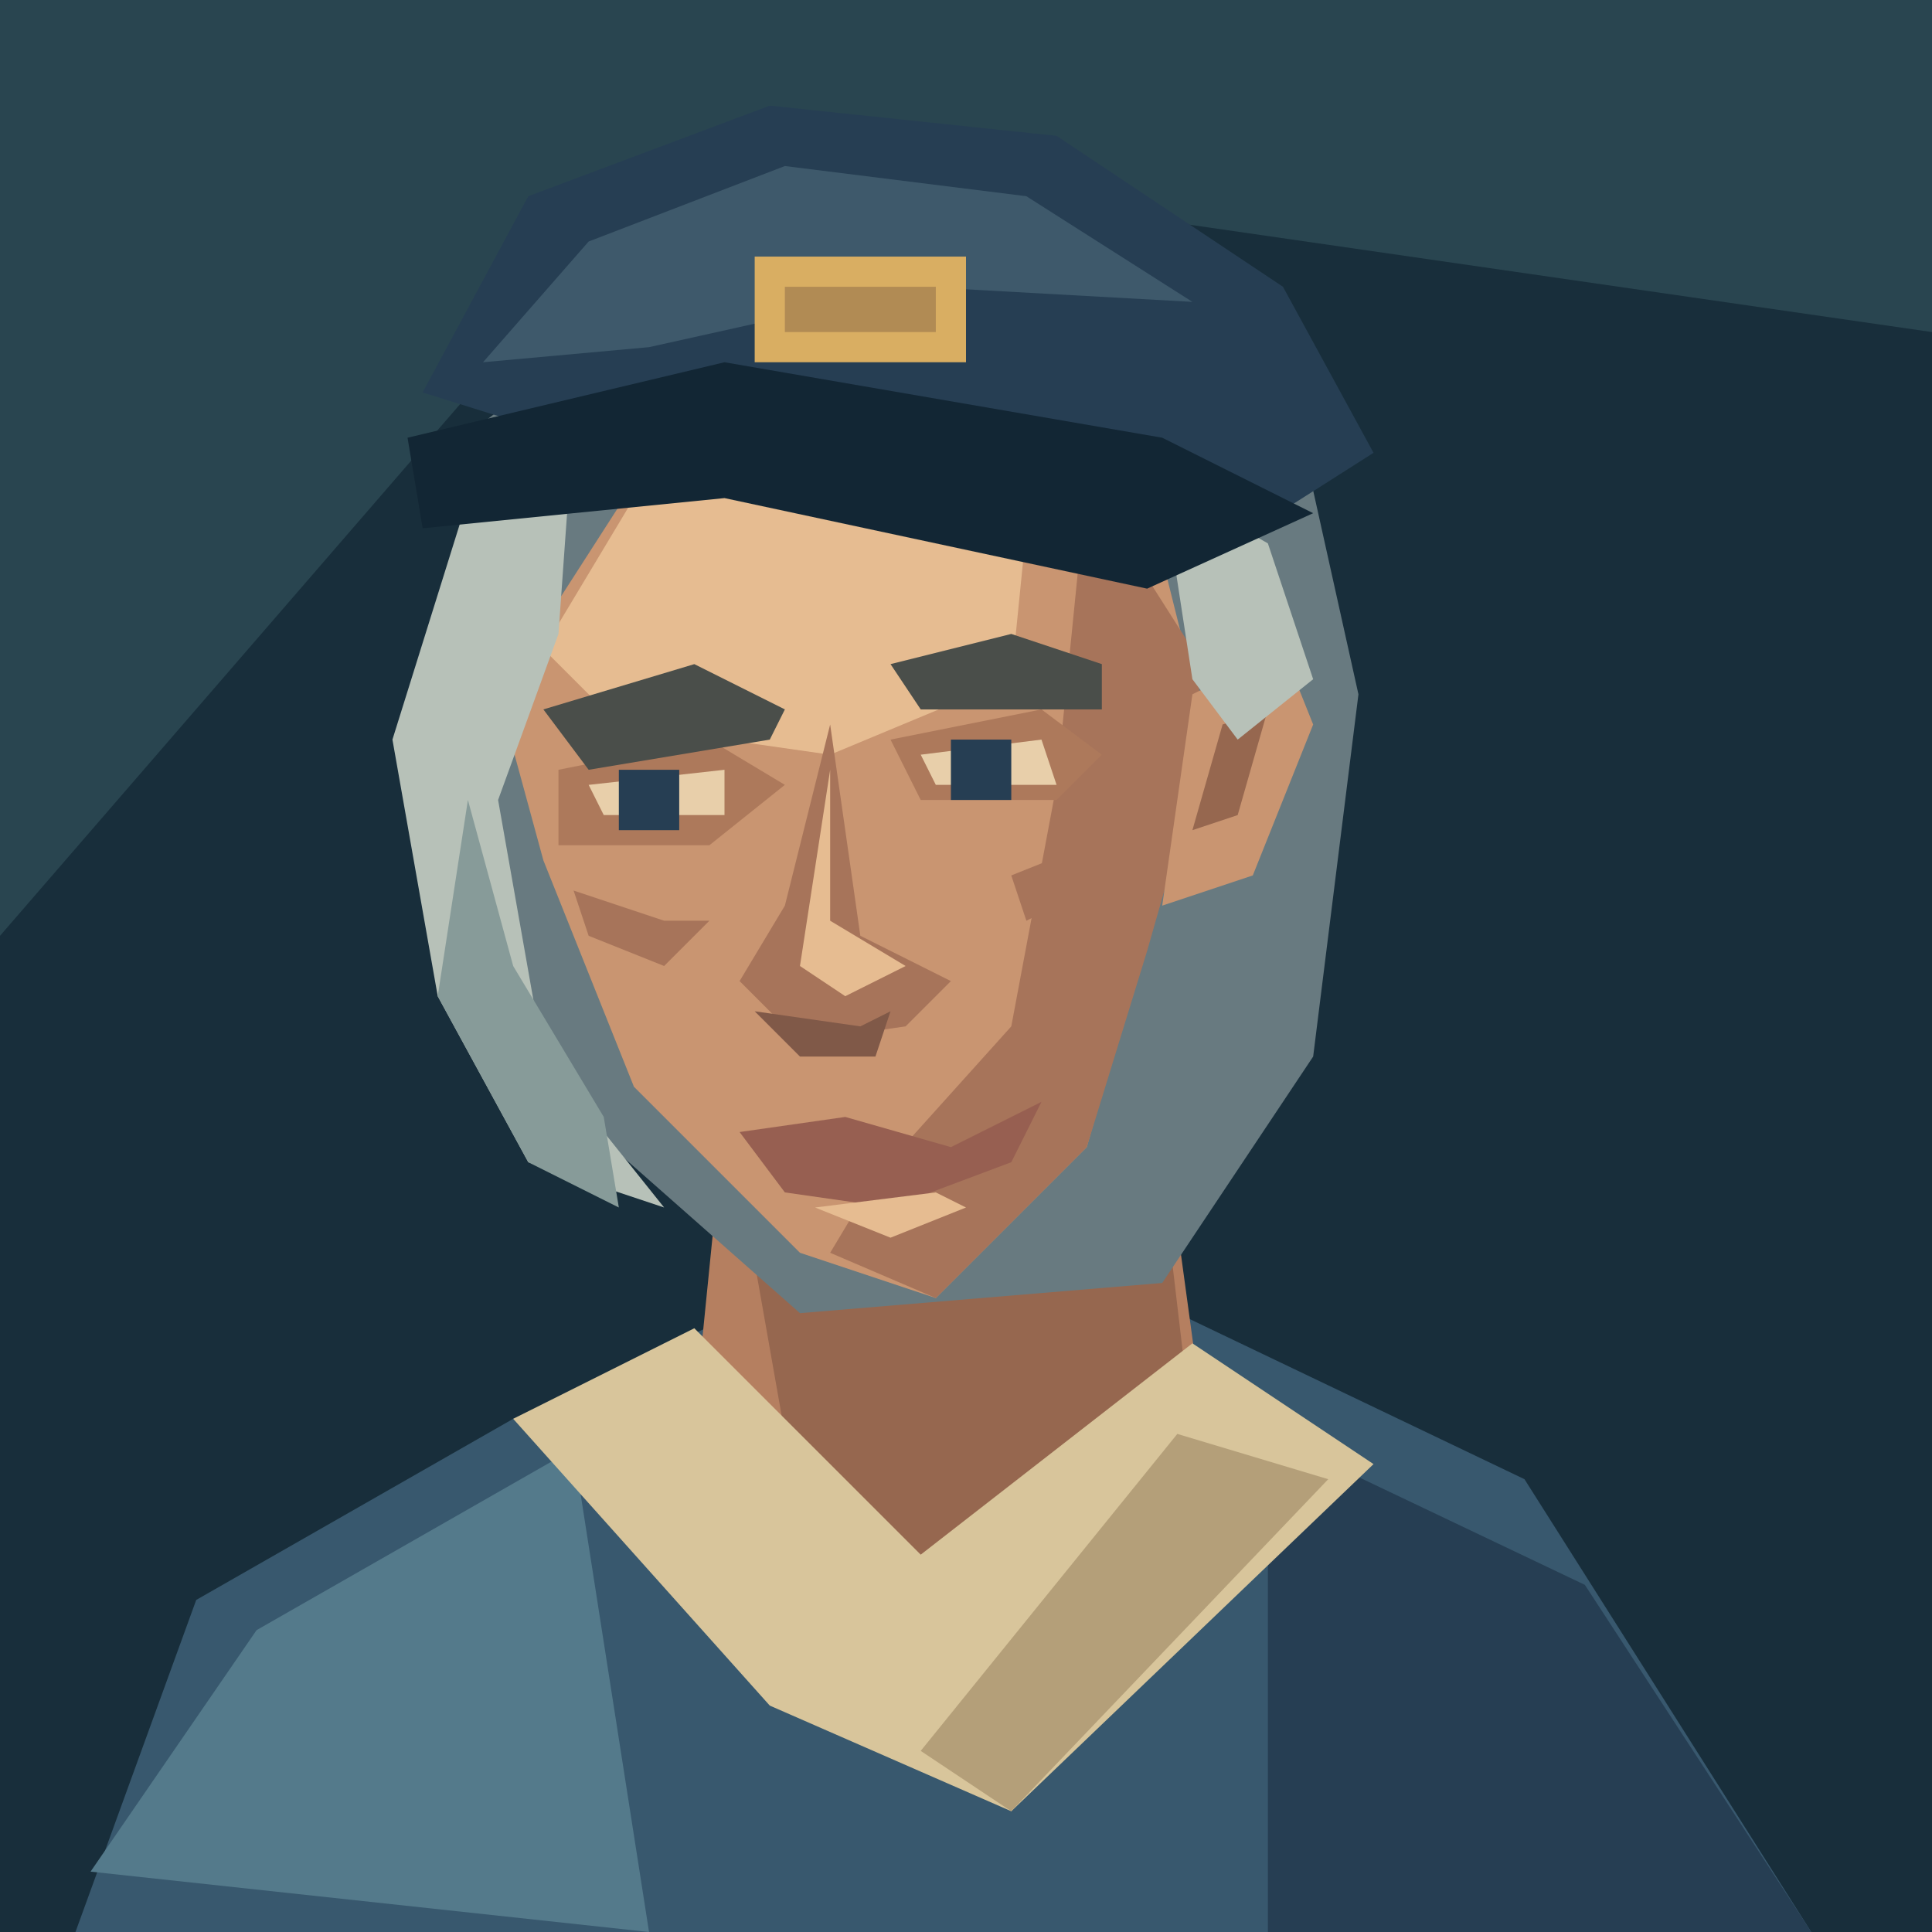
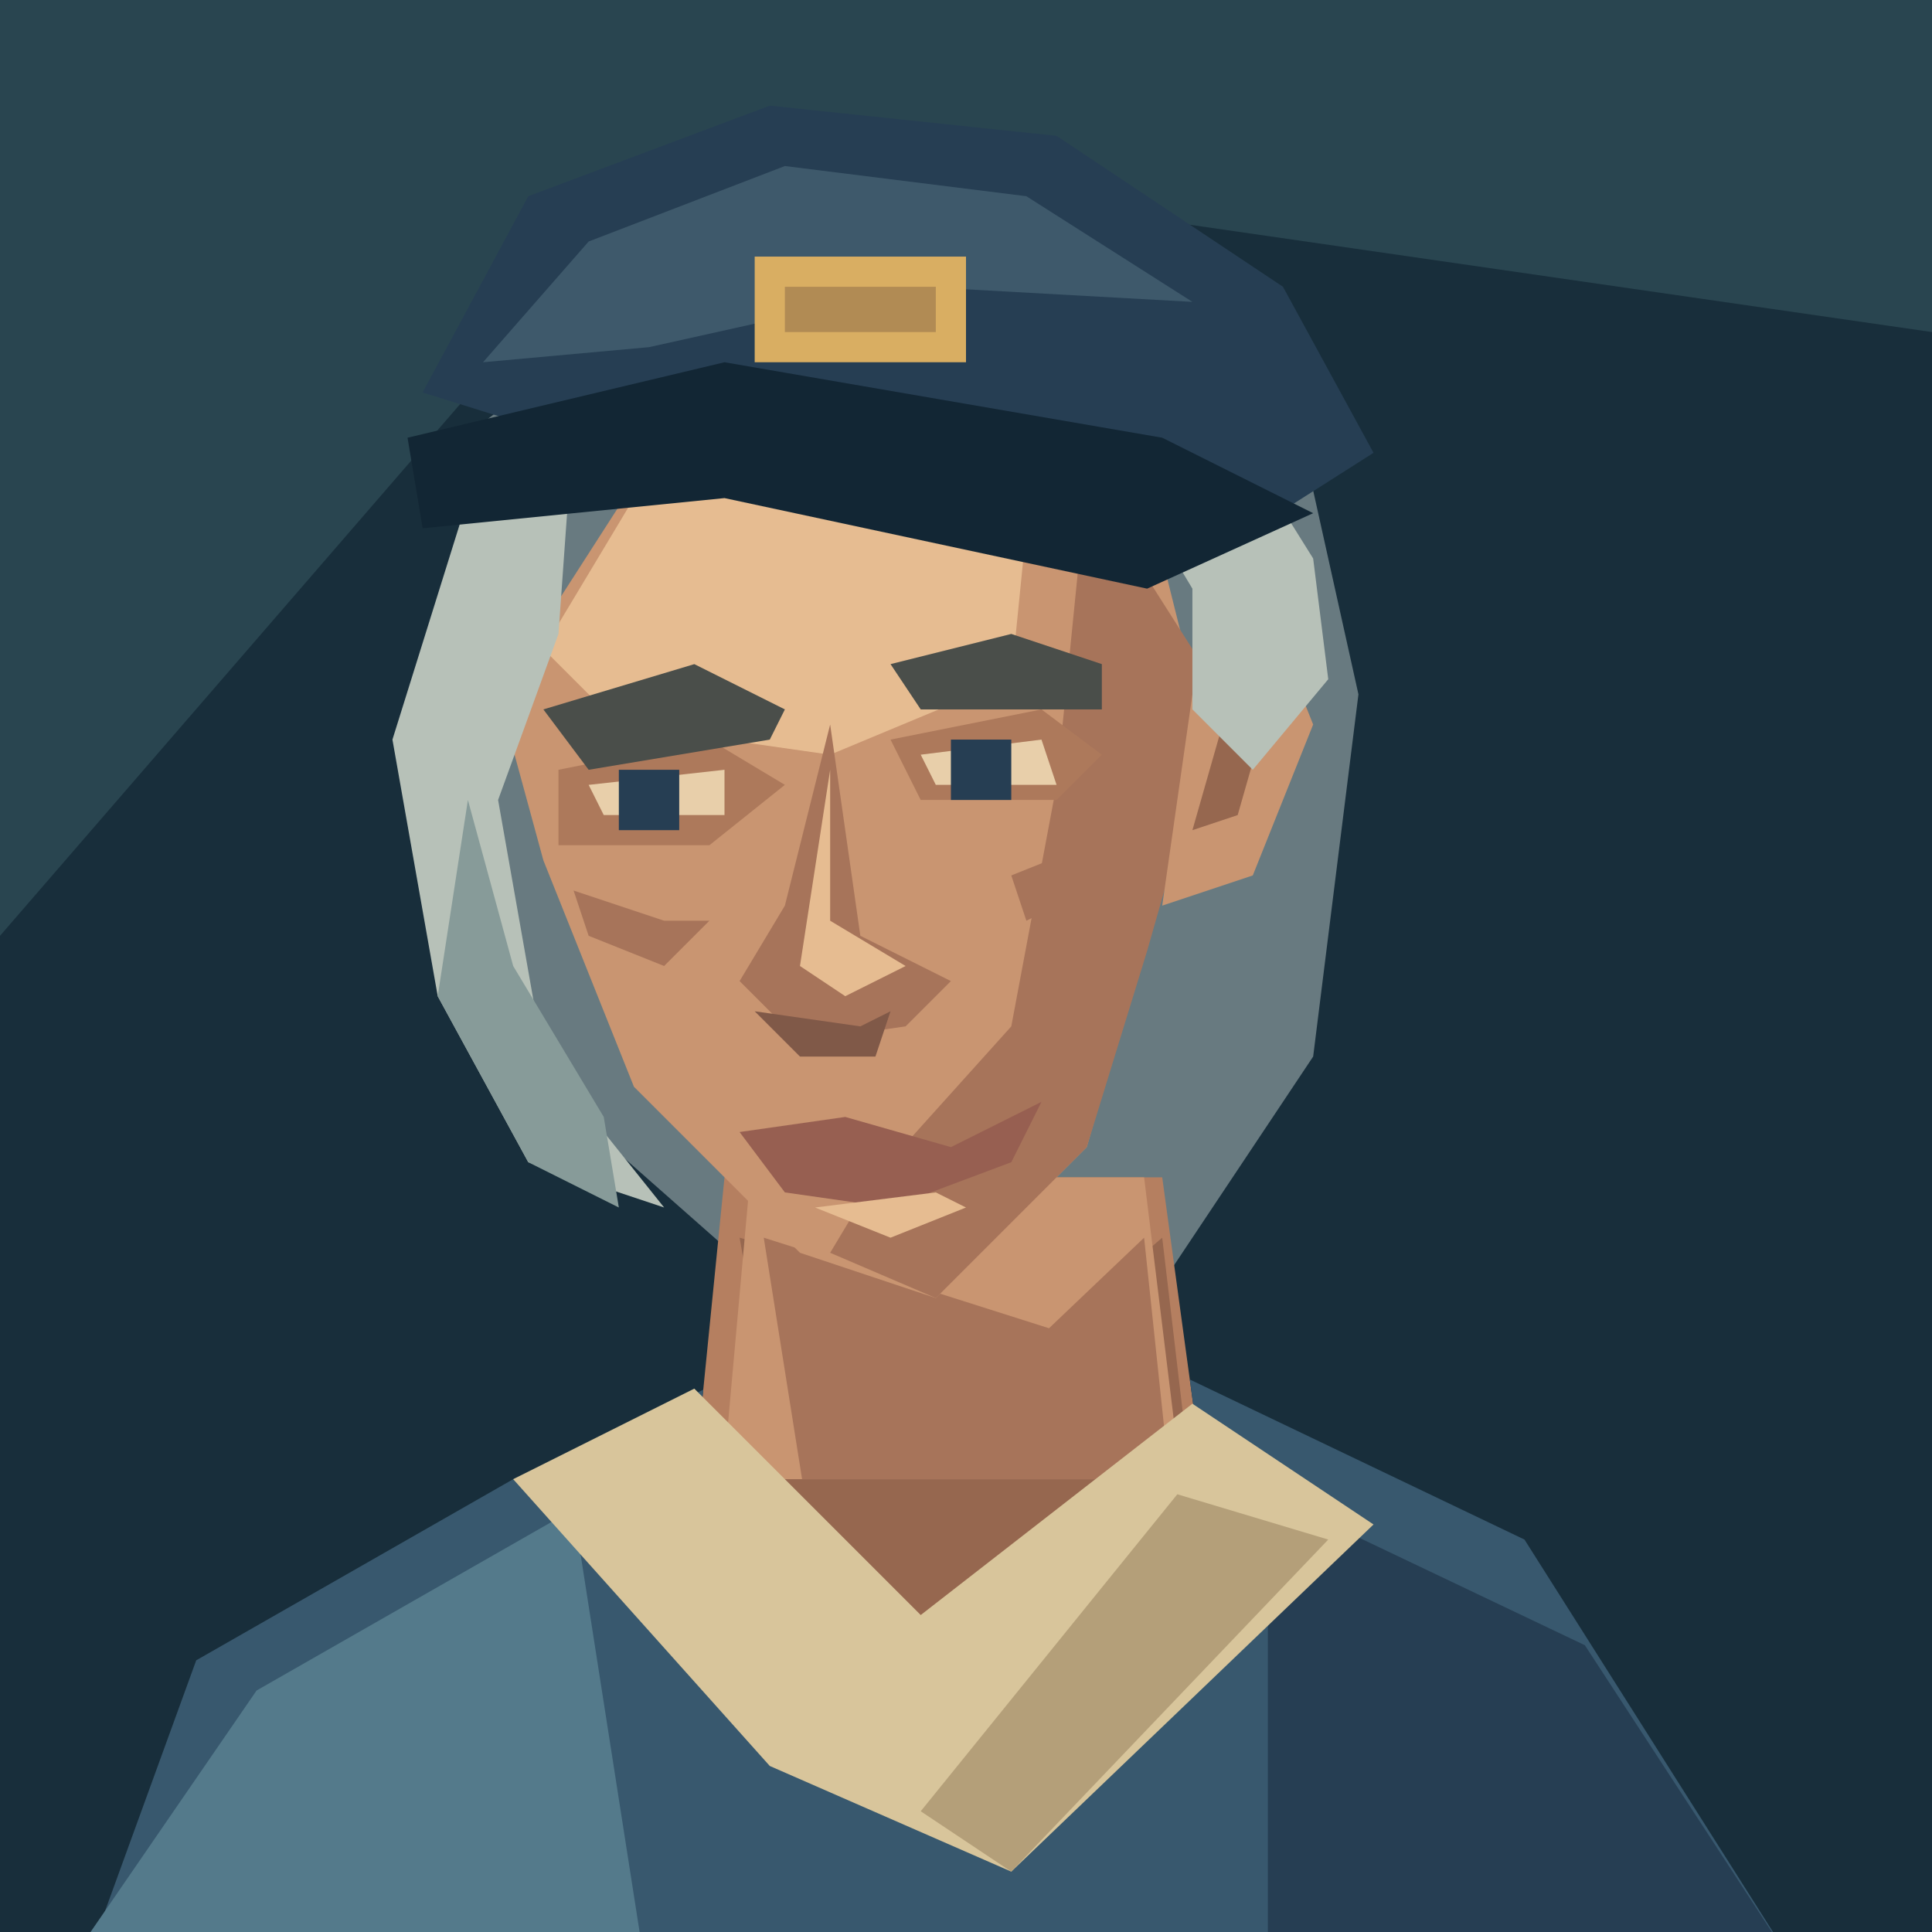
<svg xmlns="http://www.w3.org/2000/svg" width="128" height="128" viewBox="0 0 128 128">
  <path d="M0 0H128V128H0Z" fill="#182e3b" />
  <path d="M0 0H128V22L45 10L0 62Z" fill="#294550" />
-   <path d="M5 128L13 106 34 94 51 86 78 87 101 98 120 128Z" fill="#38586e" />
-   <path d="M6 124L17 108 38 96 43 128Z" fill="#547a8b" />
-   <path d="M84 95L105 105 120 128H84Z" fill="#263e53" />
-   <path d="M48 74L46 94 60 109 80 96 77 74Z" fill="#b57f60" />
-   <path d="M49 78L70 84 77 78 79 95 61 107 52 95Z" fill="#96674f" />
-   <path d="M34 94L46 88 61 103 79 89 91 97 67 120 51 113Z" fill="#d8c59b" />
-   <path d="M78 95L88 98 67 120 61 116Z" fill="#b49f79" />
  <path d="M32 28L45 18 70 16 86 28 90 46 87 70 77 85 53 87 36 72 29 50Z" fill="#687a80" />
+   <g transform="translate(0 4)" data-part="neck">
+     <path d="M48 74L46 94 60 109 80 96 77 74Z" fill="#b57f60" />
+     <path d="M49 78L70 84 77 78 79 95 61 107 52 95Z" fill="#96674f" />
+   </g>
+   <g data-part="neck-root">
+     <polygon points="49.70,78 47.90,98 47.90,98 78.25,98 75.80,78" fill="#c99571" />
+     <polygon points="50.60,82 69.50,88 75.80,82 77.49,98 53.14,98" fill="#a7745a" />
+   </g>
+   <g transform="translate(0 4)" data-part="clothing">
+     <defs>
+       <clipPath id="shoulder-neckline" clipPathUnits="userSpaceOnUse">
+         <path d="M0 0H128V160H0Z M48 74L46 94 60 109 80 96 77 74Z" clip-rule="evenodd" />
+       </clipPath>
+     </defs>
+     <g clip-path="url(#shoulder-neckline)">
+       <path d="M5 128L13 106 34 94 51 86 78 87 101 98 120 128Z" fill="#38586e" />
+       <path d="M6 124L17 108 38 96 43 128Z" fill="#547a8b" />
+       <path d="M84 95L105 105 120 128H84Z" fill="#263e53" />
+     </g>
+     <path d="M34 94L46 88 61 103 79 89 91 97 67 120 51 113Z" fill="#d8c59b" />
+     <path d="M78 95L88 98 67 120 61 116Z" fill="#b49f79" />
+   </g>
  <path d="M42 32L60 25 76 33 80 49 76 62 72 76 62 86 53 83 42 72 36 57 33 46Z" fill="#c99571" />
  <path d="M42 33L58 29 68 35 67 45 55 50 41 48 36 43Z" fill="#e6bc91" />
  <path d="M72 32L79 43 80 49 76 63 72 76 62 86 55 83 58 78 67 68 70 52Z" fill="#a7745a" />
  <path d="M79 46L85 43 87 48 83 58 77 60Z" fill="#c99571" />
  <path d="M81 48L84 47 82 54 79 55Z" fill="#96674f" />
  <path d="M37 51L47 49 52 52 47 56 37 56Z M59 49L69 47 73 50 70 53 61 53Z" fill="#ad795b" />
  <path d="M36 47L46 44 52 47 51 49 39 51Z M59 44L67 42 73 44 73 47 61 47Z" fill="#4a4e4a" />
  <path d="M39 52L48 51 48 54H40Z M61 50L69 49 70 52H62Z" fill="#e8cfaa" />
  <path d="M41 51H45V55H41Z M63 49H67V53H63Z" fill="#263e53" />
  <path d="M55 48L52 60 49 65 53 69 60 68 63 65 57 62Z" fill="#a7745a" />
  <path d="M55 51L55 61 60 64 56 66 53 64Z" fill="#e6bc91" />
  <path d="M50 67L57 68 59 67 58 70H53Z" fill="#805948" />
  <path d="M49 75L56 74 63 76 69 73 67 77 59 80 52 79Z" fill="#975f51" />
  <path d="M54 80L62 79 64 80 59 82Z" fill="#e6bc91" />
  <path d="M38 59L44 61 47 61 44 64 39 62Z M67 58L72 56 72 59 68 61Z" fill="#a7745a" />
  <path d="M31 33L38 28 37 42 33 53 36 70 44 80 35 77 29 66 26 49Z" fill="#b7c1b8" />
  <path d="M31 53L34 64 40 74 41 80 35 77 29 66Z" fill="#879b99" />
-   <path d="M77 32L84 36 87 45 82 49 79 45Z" fill="#b7c1b8" />
+   <path d="M74 27L82 29 87 37 88 45 83 51 79 47 79 39 76 34Z" fill="#b7c1b8" />
  <path d="M28 26L35 13 51 7 70 9 85 19 91 30 80 37 44 31Z" fill="#263e53" />
  <path d="M32 24L39 16 52 11 68 13 79 20 61 19 43 23Z" fill="#3e596b" />
  <path d="M27 29L48 24 77 29 87 34 76 39 48 33 28 35Z" fill="#122634" />
  <path d="M50 17H64V24H50Z" fill="#d9ae62" />
  <path d="M52 19H62V22H52Z" fill="#b18b54" />
</svg>
